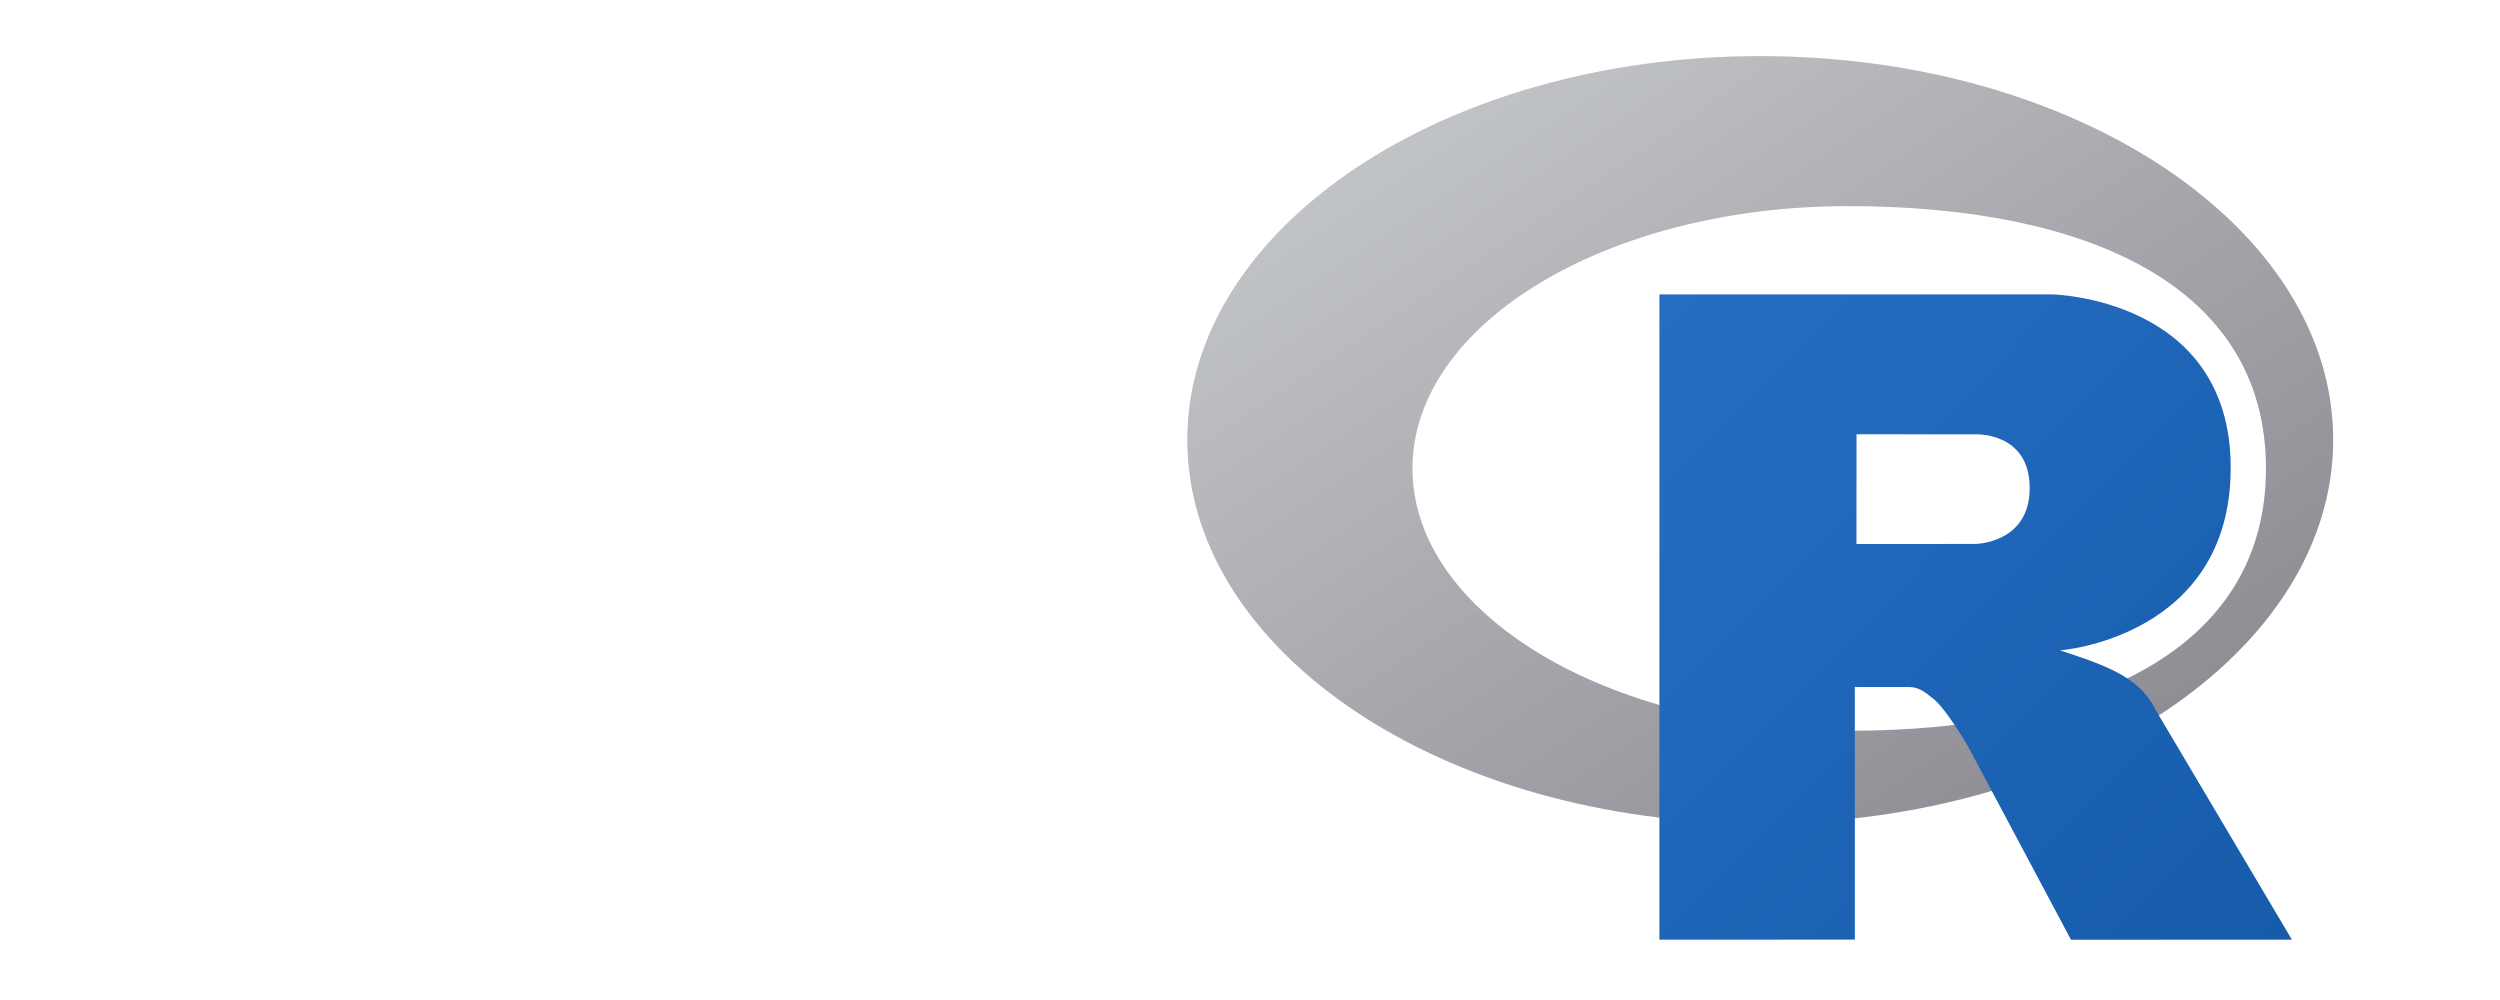
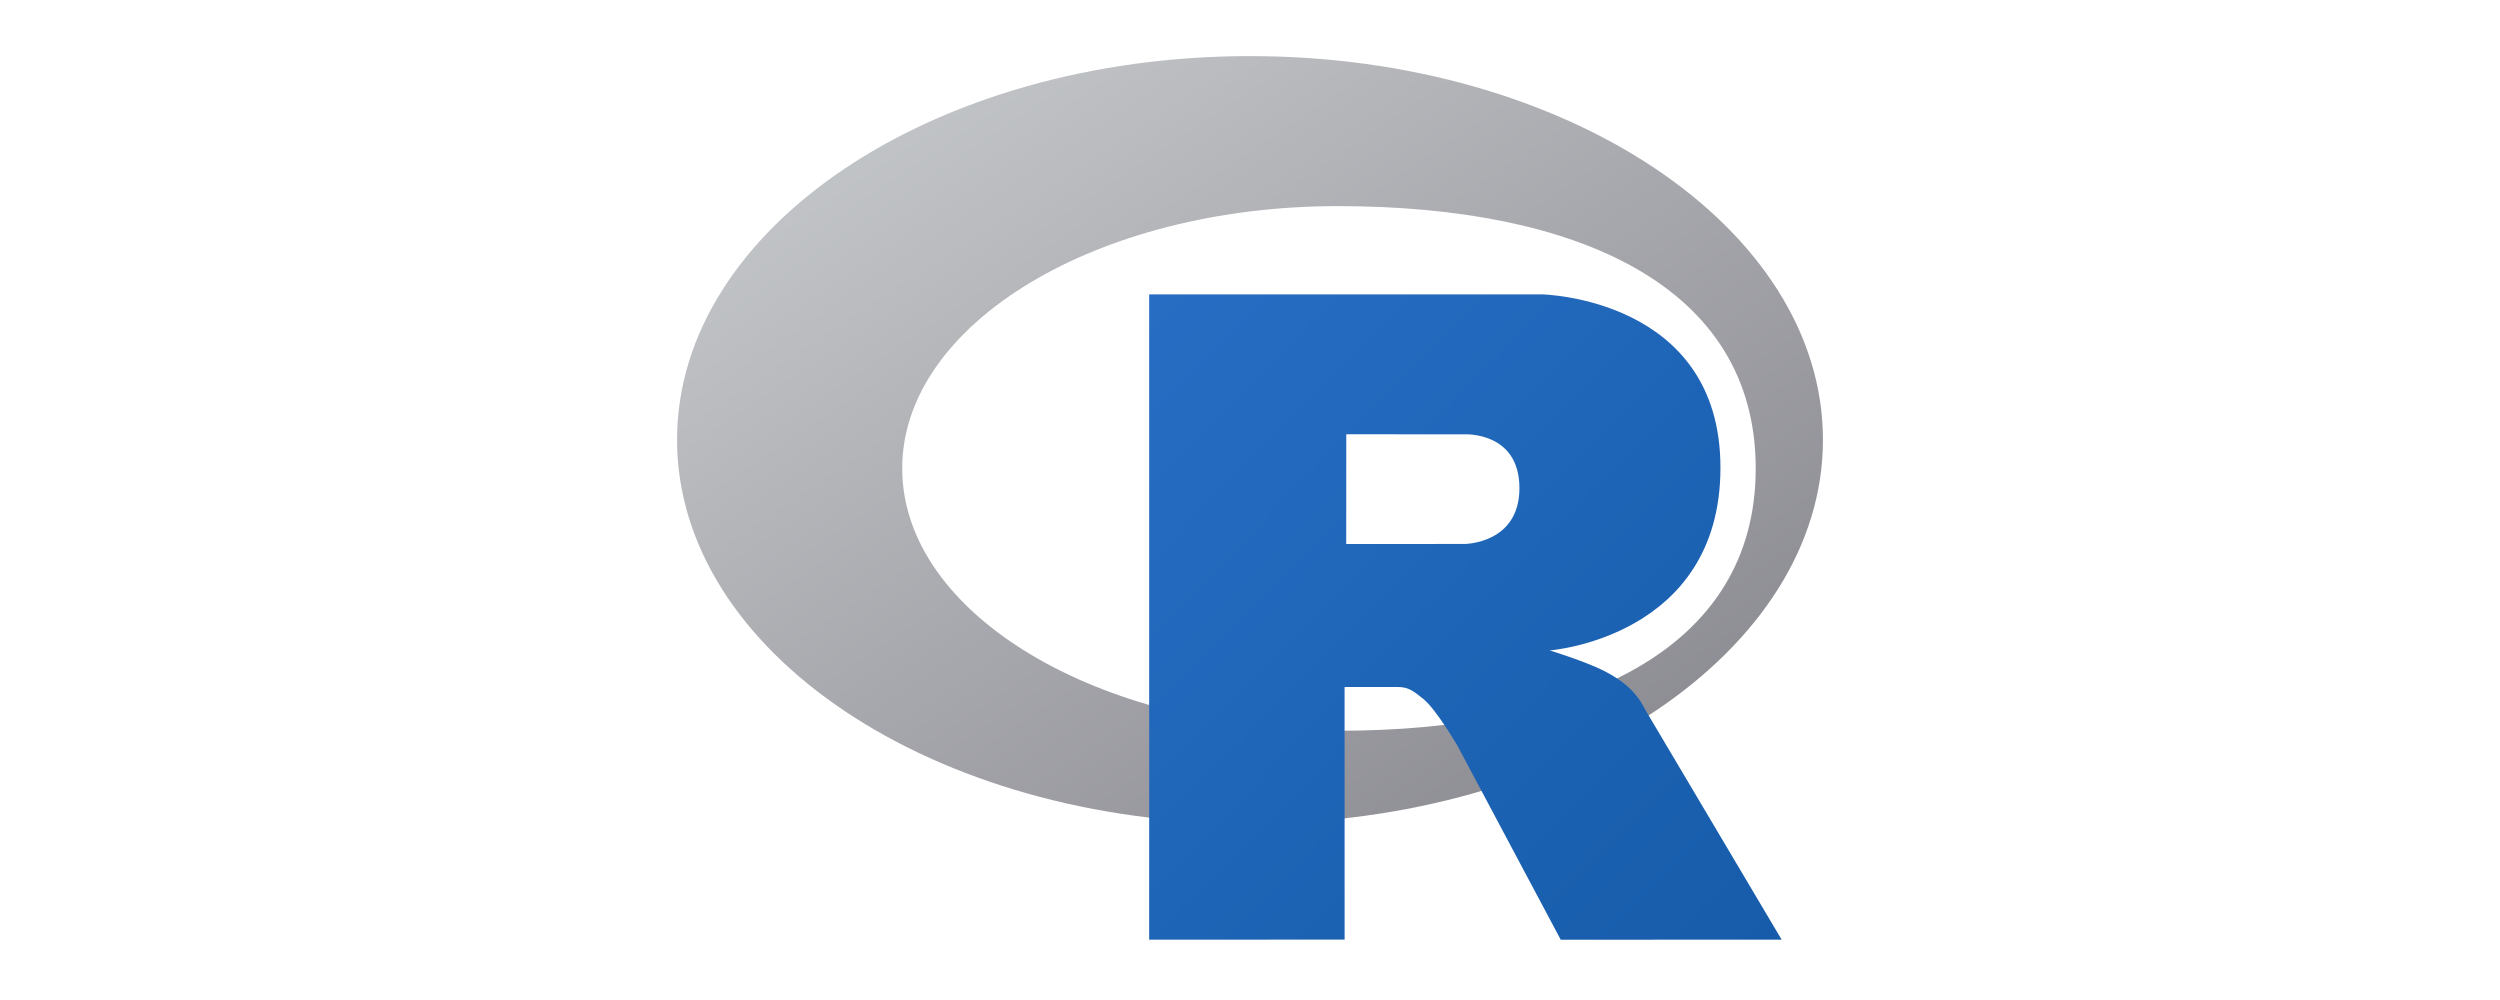
<svg xmlns="http://www.w3.org/2000/svg" width="1800" height="720" preserveAspectRatio="xMidYMid">
  <defs>
-     <linearGradient spreadMethod="pad" gradientUnits="objectBoundingBox" y2="1" y1="0" x2="1" x1="0" id="gradientFill-1">
-       <stop stop-color="rgb(203,206,208)" offset="0" />
-       <stop stop-color="rgb(132,131,139)" offset="1" />
+     <linearGradient id="gradientFill-1" x1="0" x2="1" y1="0" y2="1" gradientUnits="objectBoundingBox" spreadMethod="pad">
+       <stop offset="0" stop-color="rgb(203,206,208)" />
+       <stop offset="1" stop-color="rgb(132,131,139)" />
    </linearGradient>
-     <linearGradient spreadMethod="pad" gradientUnits="objectBoundingBox" y2="1" y1="0" x2="1" x1="0" id="gradientFill-2">
-       <stop stop-color="rgb(39,109,195)" offset="0" />
-       <stop stop-color="rgb(22,92,170)" offset="1" />
+     <linearGradient id="gradientFill-2" x1="0" x2="1" y1="0" y2="1" gradientUnits="objectBoundingBox" spreadMethod="pad">
+       <stop offset="0" stop-color="rgb(39,109,195)" />
+       <stop offset="1" stop-color="rgb(22,92,170)" />
    </linearGradient>
  </defs>
  <g>
-     <g stroke="null" id="svg_3">
-       <path stroke="null" id="svg_1" fill-rule="evenodd" fill="url(#gradientFill-1)" d="m1267.377,592.946c-227.829,0 -412.522,-123.694 -412.522,-276.277c0,-152.585 184.693,-276.278 412.522,-276.278c227.83,0 412.522,123.694 412.522,276.278c0,152.583 -184.692,276.277 -412.522,276.277zm63.144,-444.54c-173.17,0 -313.552,84.562 -313.552,188.875c0,104.313 140.382,188.875 313.552,188.875c173.169,0 300.966,-57.813 300.966,-188.875c0,-131.021 -127.796,-188.875 -300.966,-188.875z" />
-       <path stroke="null" id="svg_2" fill-rule="evenodd" fill="url(#gradientFill-2)" d="m1483.104,468.305c0,0 24.968,7.534 39.473,14.874c5.033,2.547 13.741,7.629 20.023,14.302c6.153,6.535 9.153,13.158 9.153,13.158l98.397,165.903l-159.038,0.071l-74.37,-139.658c0,0 -15.229,-26.166 -24.599,-33.753c-7.817,-6.328 -11.15,-8.581 -18.879,-8.581c-5.38,0 -37.787,0 -37.787,0l0.03,181.891l-140.731,0.059l0,-464.628l282.606,0c0,0 128.718,2.321 128.718,124.784c0,122.462 -122.997,131.578 -122.997,131.578zm-61.212,-155.578l-85.197,-0.055l-0.042,79.004l85.24,-0.027c0,0 39.473,-0.122 39.473,-40.188c0,-40.872 -39.473,-38.733 -39.473,-38.733z" />
+     <g id="svg_3" stroke="null">
+       <path d="m900,592.946c-227.829,0 -412.522,-123.694 -412.522,-276.277c0,-152.585 184.693,-276.278 412.522,-276.278c227.83,0 412.522,123.694 412.522,276.278c0,152.583 -184.692,276.277 -412.522,276.277zm63.144,-444.54c-173.17,0 -313.552,84.562 -313.552,188.875c0,104.313 140.382,188.875 313.552,188.875c173.169,0 300.966,-57.813 300.966,-188.875c0,-131.021 -127.796,-188.875 -300.966,-188.875z" fill="url(#gradientFill-1)" fill-rule="evenodd" id="svg_1" stroke="null" />
+       <path d="m1115.727,468.305c0,0 24.968,7.534 39.473,14.874c5.033,2.547 13.741,7.629 20.023,14.302c6.153,6.535 9.153,13.158 9.153,13.158l98.397,165.903l-159.038,0.071l-74.37,-139.658c0,0 -15.229,-26.166 -24.599,-33.753c-7.817,-6.328 -11.15,-8.581 -18.879,-8.581c-5.38,0 -37.787,0 -37.787,0l0.03,181.891l-140.731,0.059l0,-464.628l282.606,0c0,0 128.718,2.321 128.718,124.784c0,122.462 -122.997,131.578 -122.997,131.578l-0,0zm-61.212,-155.578l-85.197,-0.055l-0.042,79.004l85.24,-0.027c0,0 39.473,-0.122 39.473,-40.188c0,-40.872 -39.473,-38.733 -39.473,-38.733z" fill="url(#gradientFill-2)" fill-rule="evenodd" id="svg_2" stroke="null" />
    </g>
  </g>
</svg>
